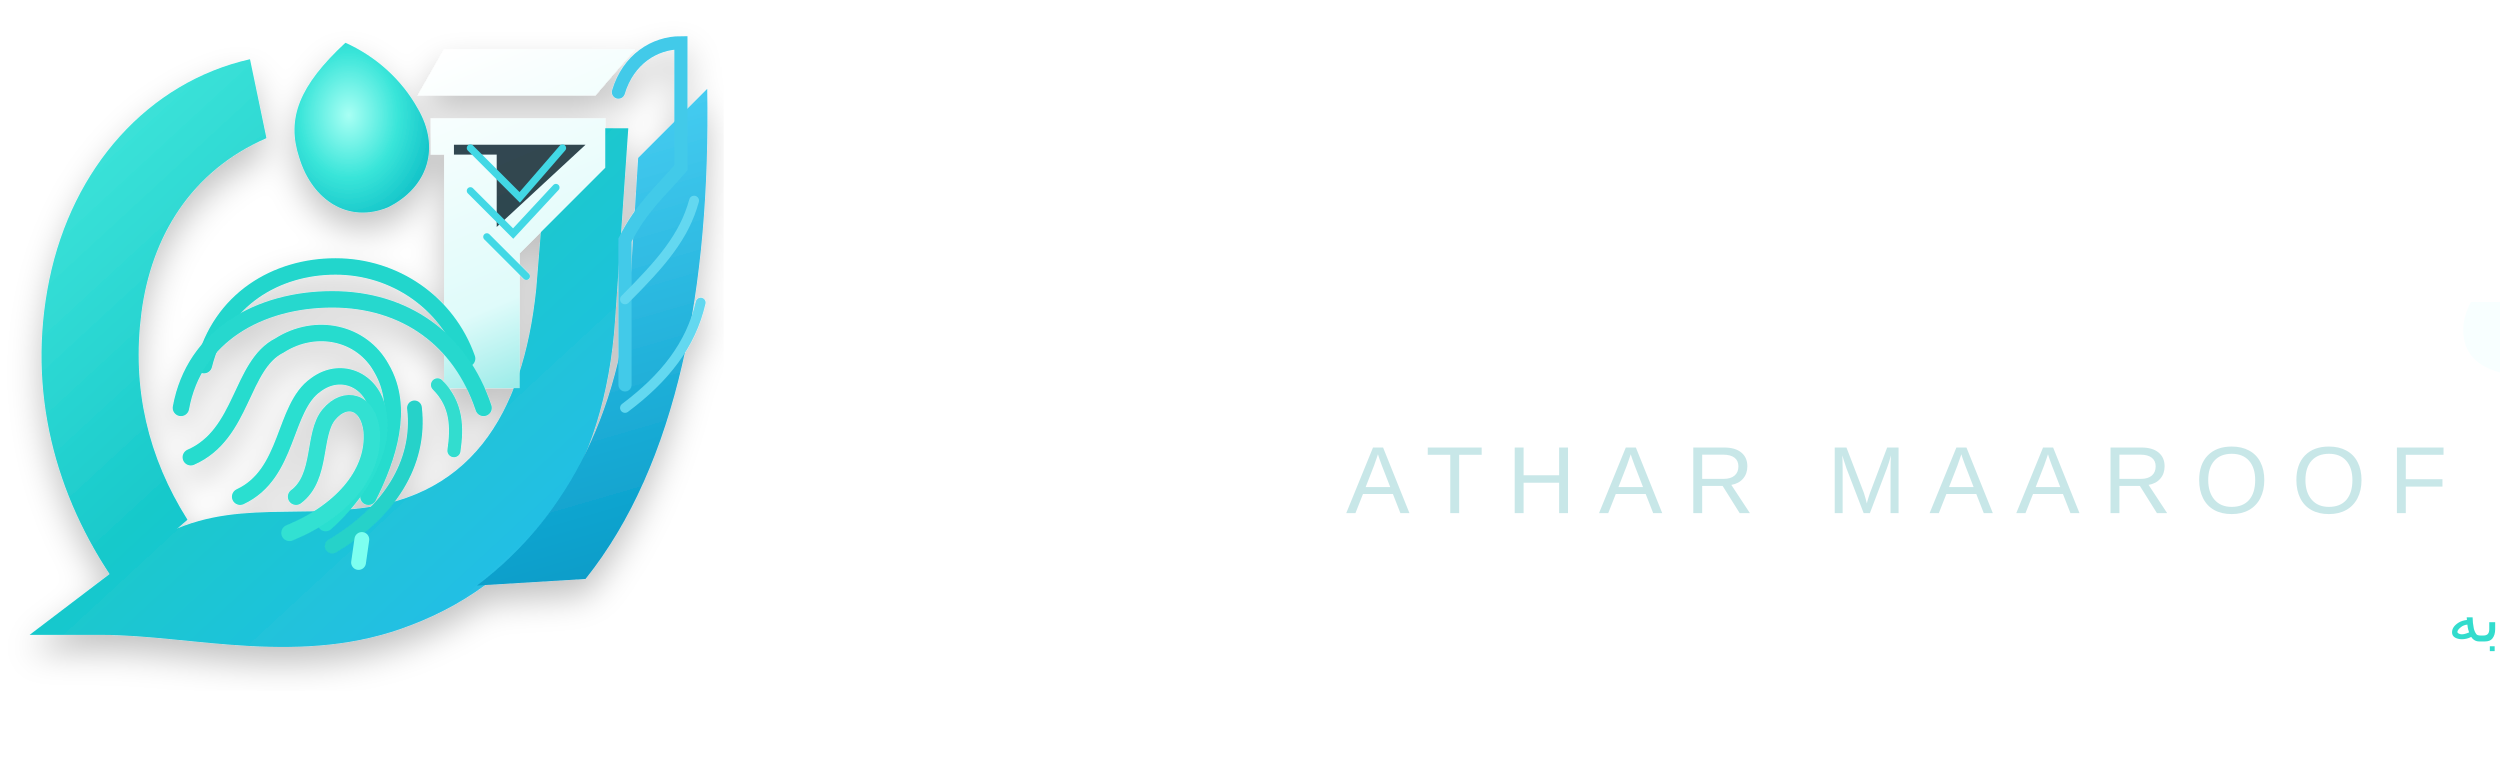
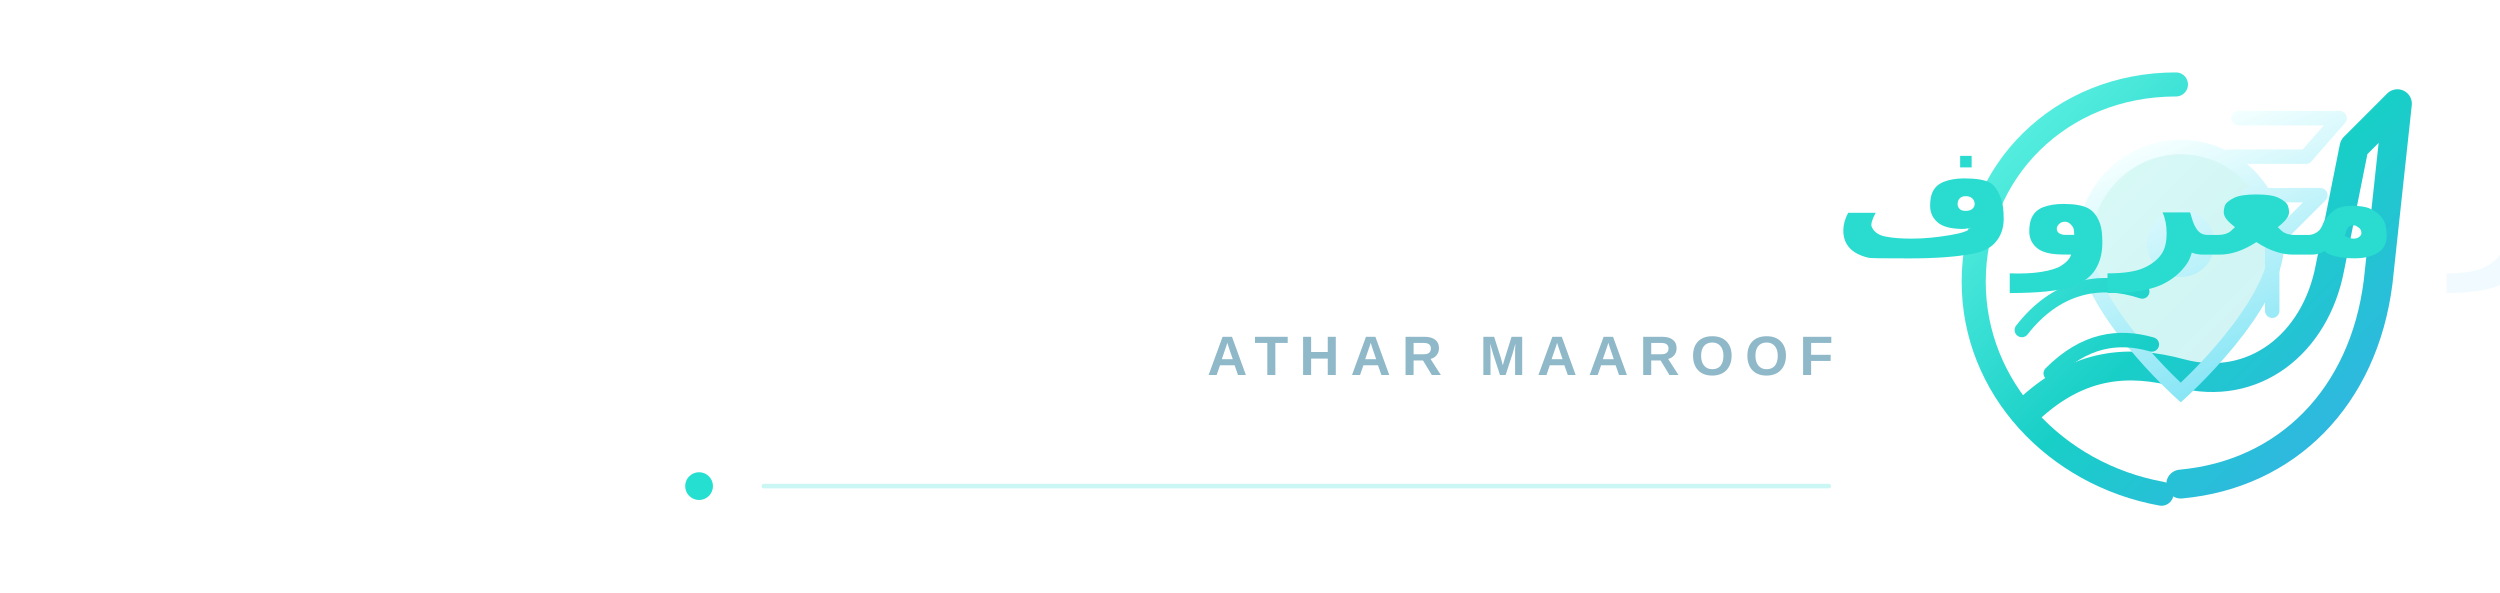
- <svg xmlns="http://www.w3.org/2000/svg" viewBox="0 0 760 230" fill="none" role="img" aria-labelledby="title desc">
-   <defs>
-     <linearGradient id="brand-sweep" x1="20" y1="20" x2="172" y2="185" gradientUnits="userSpaceOnUse">
-       <stop stop-color="#45E9DC" />
-       <stop offset=".52" stop-color="#18C9CB" />
-       <stop offset="1" stop-color="#28BCEB" />
-     </linearGradient>
-     <linearGradient id="brand-right" x1="153" y1="12" x2="199" y2="170" gradientUnits="userSpaceOnUse">
-       <stop stop-color="#54D7FA" />
-       <stop offset="1" stop-color="#079DC9" />
-     </linearGradient>
-     <linearGradient id="brand-white" x1="129" y1="18" x2="183" y2="145" gradientUnits="userSpaceOnUse">
-       <stop stop-color="#FFFFFF" />
-       <stop offset=".56" stop-color="#DFFBFA" />
-       <stop offset="1" stop-color="#3ED6D0" />
-     </linearGradient>
-     <radialGradient id="brand-drop" cx="0" cy="0" r="1" gradientTransform="matrix(0 38 -30 0 106 35)" gradientUnits="userSpaceOnUse">
-       <stop stop-color="#A8FFF4" />
-       <stop offset=".5" stop-color="#39E5D9" />
-       <stop offset="1" stop-color="#08B9C4" />
-     </radialGradient>
-     <filter id="brand-shadow" x="0" y="0" width="220" height="210" filterUnits="userSpaceOnUse">
-       <feGaussianBlur in="SourceAlpha" stdDeviation="5" />
-       <feOffset dy="5" />
-       <feComponentTransfer>
-         <feFuncA type="linear" slope=".24" />
-       </feComponentTransfer>
-       <feMerge>
-         <feMergeNode />
-         <feMergeNode in="SourceGraphic" />
-       </feMerge>
-     </filter>
-   </defs>
-   <g filter="url(#brand-shadow)">
-     <path d="M76 18C45 25 22 51 15 85C8 119 17 151 35 177L57 158C45 139 40 118 43 95C46 72 58 52 81 42L76 18Z" fill="url(#brand-sweep)" />
-     <path d="M34 174C58 151 80 157 104 155C143 153 159 126 163 88L167 39L191 39L187 97C184 143 162 176 125 190C92 203 58 193 31 193L9 193L34 174Z" fill="url(#brand-sweep)" />
-     <path d="M145 178C173 157 190 123 192 80L194 48L215 27C216 87 206 141 178 176L145 178Z" fill="url(#brand-right)" />
-     <path d="M135 15H193L181 29H127L135 15Z" fill="url(#brand-white)" />
-     <path d="M131 36H184V51L158 77V118H135V47H131V36Z" fill="url(#brand-white)" />
-     <path d="M138 44H178L151 69V47H138V44Z" fill="#071F2B" fill-opacity=".82" />
-     <path d="M143 45L158 60L171 45M143 58L156 71L169 57M148 72L160 84" stroke="#42D8E5" stroke-width="2.2" stroke-linecap="round" />
-     <path d="M188 28C191 18 199 13 207 13V51C201 58 195 63 190 73V117" stroke="#43CAE9" stroke-width="4" stroke-linecap="round" />
-     <path d="M190 91C201 80 208 72 211 61M190 124C202 115 210 105 213 92" stroke="#64D8F0" stroke-width="3" stroke-linecap="round" />
-     <path d="M105 13C91 26 87 36 91 48C95 61 106 68 118 63C130 57 134 45 127 33C122 24 114 17 105 13Z" fill="url(#brand-drop)" />
-     <path d="M62 111C67 91 84 81 102 81C120 81 136 92 142 109" stroke="#22D6CC" stroke-width="5" stroke-linecap="round" />
-     <path d="M55 124C59 102 79 91 101 91C123 91 140 103 147 124" stroke="#25D8CE" stroke-width="5" stroke-linecap="round" />
-     <path d="M58 139C74 132 73 111 85 105C96 98 110 101 116 112C123 124 118 139 112 151" stroke="#28DCCE" stroke-width="5" stroke-linecap="round" />
-     <path d="M73 151C88 144 86 124 96 117C104 111 114 116 115 126C117 138 108 151 99 159" stroke="#2ADFD0" stroke-width="5" stroke-linecap="round" />
-     <path d="M88 162C105 155 114 143 113 131C112 122 105 120 100 126C95 132 98 145 90 151" stroke="#30E1D2" stroke-width="5" stroke-linecap="round" />
-     <path d="M101 166C118 156 128 141 126 124" stroke="#25D2C9" stroke-width="4.5" stroke-linecap="round" />
-     <path d="M133 117C139 123 139 130 138 137" stroke="#32DDCF" stroke-width="4" stroke-linecap="round" />
-     <path d="M110 164L109 171" stroke="#7DFFF0" stroke-width="4.5" stroke-linecap="round" />
+ <svg xmlns="http://www.w3.org/2000/svg" viewBox="0 0 540 128" fill="none" role="img" aria-labelledby="title desc">
+   <g transform="translate(418 12) scale(1.04)">
+     <defs>
+       <linearGradient id="main" x1="8" y1="8" x2="92" y2="92" gradientUnits="userSpaceOnUse">
+         <stop stop-color="#64F5E5" />
+         <stop offset=".52" stop-color="#18CFC7" />
+         <stop offset="1" stop-color="#39AEEA" />
+       </linearGradient>
+       <linearGradient id="shine" x1="56" y1="14" x2="83" y2="76" gradientUnits="userSpaceOnUse">
+         <stop stop-color="#F4FFFF" />
+         <stop offset="1" stop-color="#64DDF2" />
+       </linearGradient>
+     </defs>
+     <path d="M50 6C26 6 8 24 8 47C8 69 25 87 47 91" stroke="url(#main)" stroke-width="5" stroke-linecap="round" />
+     <path d="M20 73C30 64 40 63 51 66C66 70 79 60 82 44L87 19L96 10L92 47C89 71 73 87 51 89" stroke="url(#main)" stroke-width="6" stroke-linecap="round" stroke-linejoin="round" />
+     <path d="M51 19C40 19 31 28 31 39C31 52 51 70 51 70C51 70 71 52 71 39C71 28 62 19 51 19Z" fill="url(#main)" fill-opacity=".2" stroke="url(#shine)" stroke-width="3" />
+     <circle cx="51" cy="39" r="7" fill="url(#shine)" />
+     <path d="M18 57C25 48 34 46 43 49M24 66C31 59 38 58 45 60" stroke="url(#main)" stroke-width="3" stroke-linecap="round" />
+     <path d="M63 13H84L77 21H61M65 29H80L70 39V53" stroke="url(#shine)" stroke-width="3" stroke-linecap="round" stroke-linejoin="round" />
  </g>
-   <g transform="translate(0 6) scale(1.02)" />
-   <g font-family="Tahoma,Arial,sans-serif" direction="rtl" text-anchor="end">
-     <text x="744" y="112" fill="#F8FFFF" font-size="76" font-weight="800">أثر معروف</text>
-     <text x="744" y="156" fill="#C8E7E8" font-family="Arial,sans-serif" font-size="29" letter-spacing="7" direction="ltr">ATHAR MAAROOF</text>
-     <text x="744" y="195" fill="#32DCCD" font-size="20">لأن كل شيء له أثر... ونوصله لأصحابه</text>
-   </g>
+   <text x="396" y="55" text-anchor="end" direction="rtl" font-family="Tahoma, Arial, sans-serif" font-size="34" font-weight="800" fill="#F1FBFF">أثر <tspan fill="#29DCCF">معروف</tspan>
+   </text>
+   <text x="396" y="81" text-anchor="end" font-family="Arial, sans-serif" font-size="12" letter-spacing="2.4" font-weight="600" fill="#8FB8C9">ATHAR MAAROOF</text>
+   <path d="M165 105H395" stroke="#25E0D0" stroke-opacity=".24" stroke-linecap="round" />
+   <circle cx="151" cy="105" r="3" fill="#25E0D0" />
</svg>
